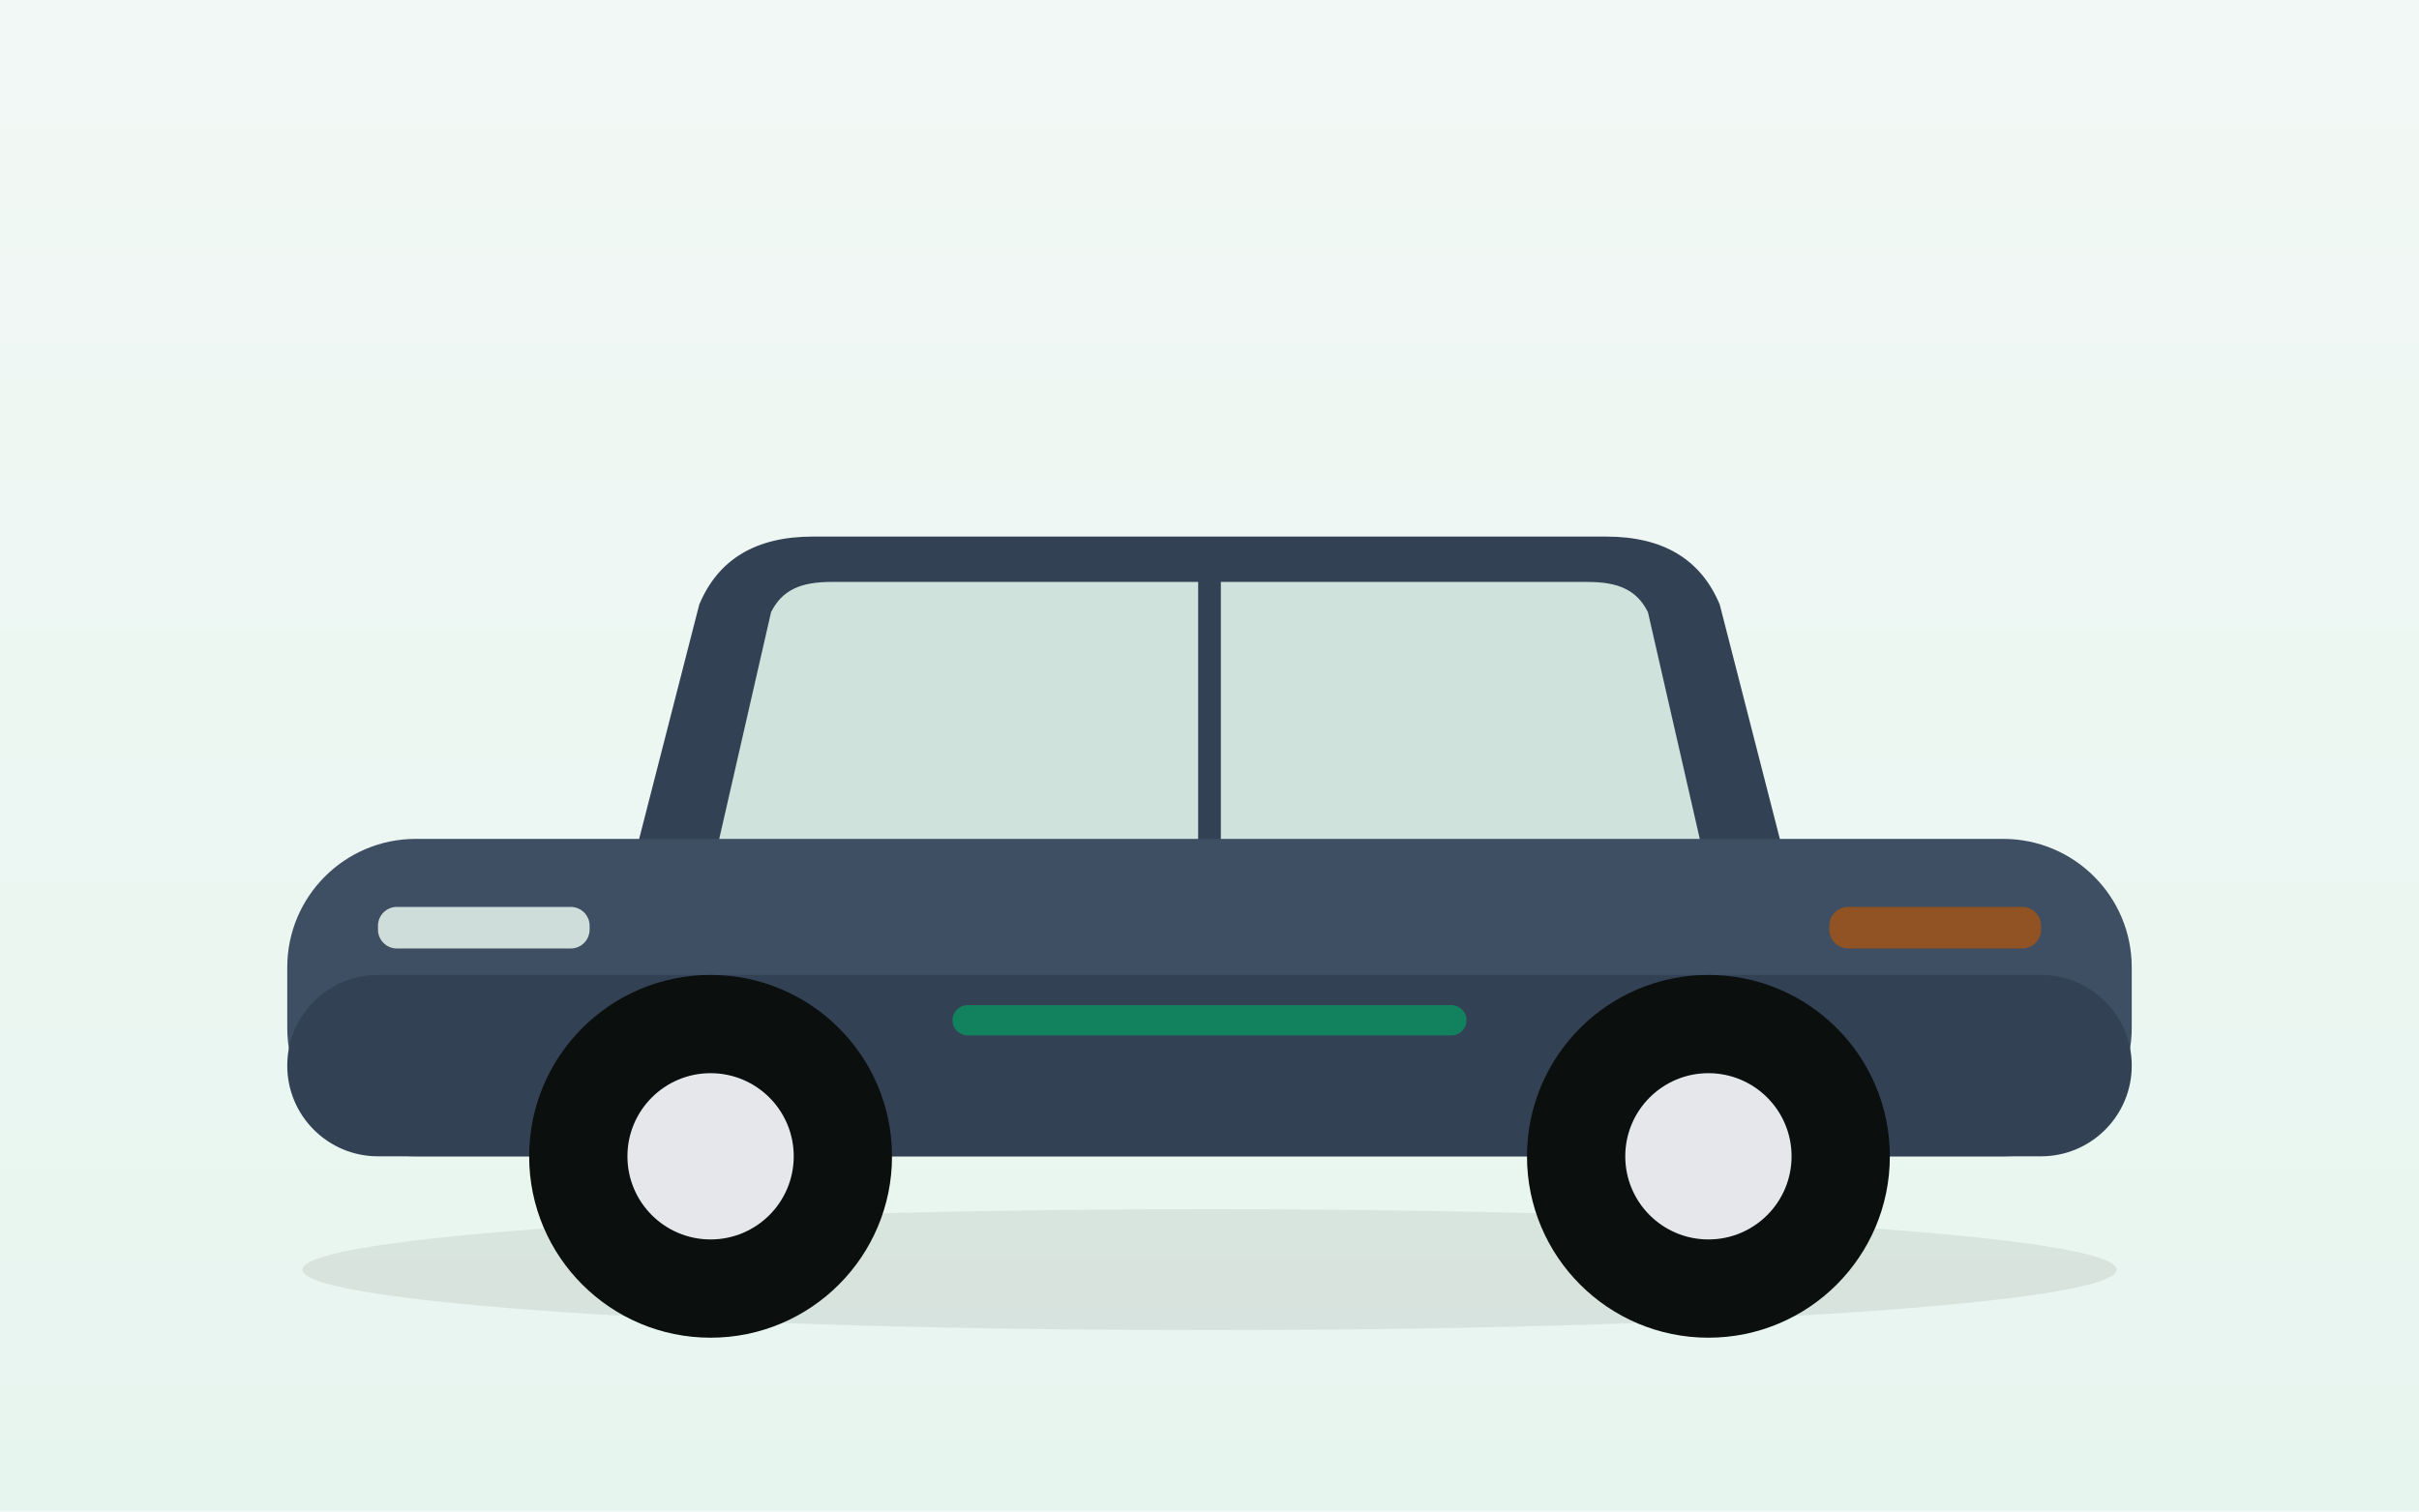
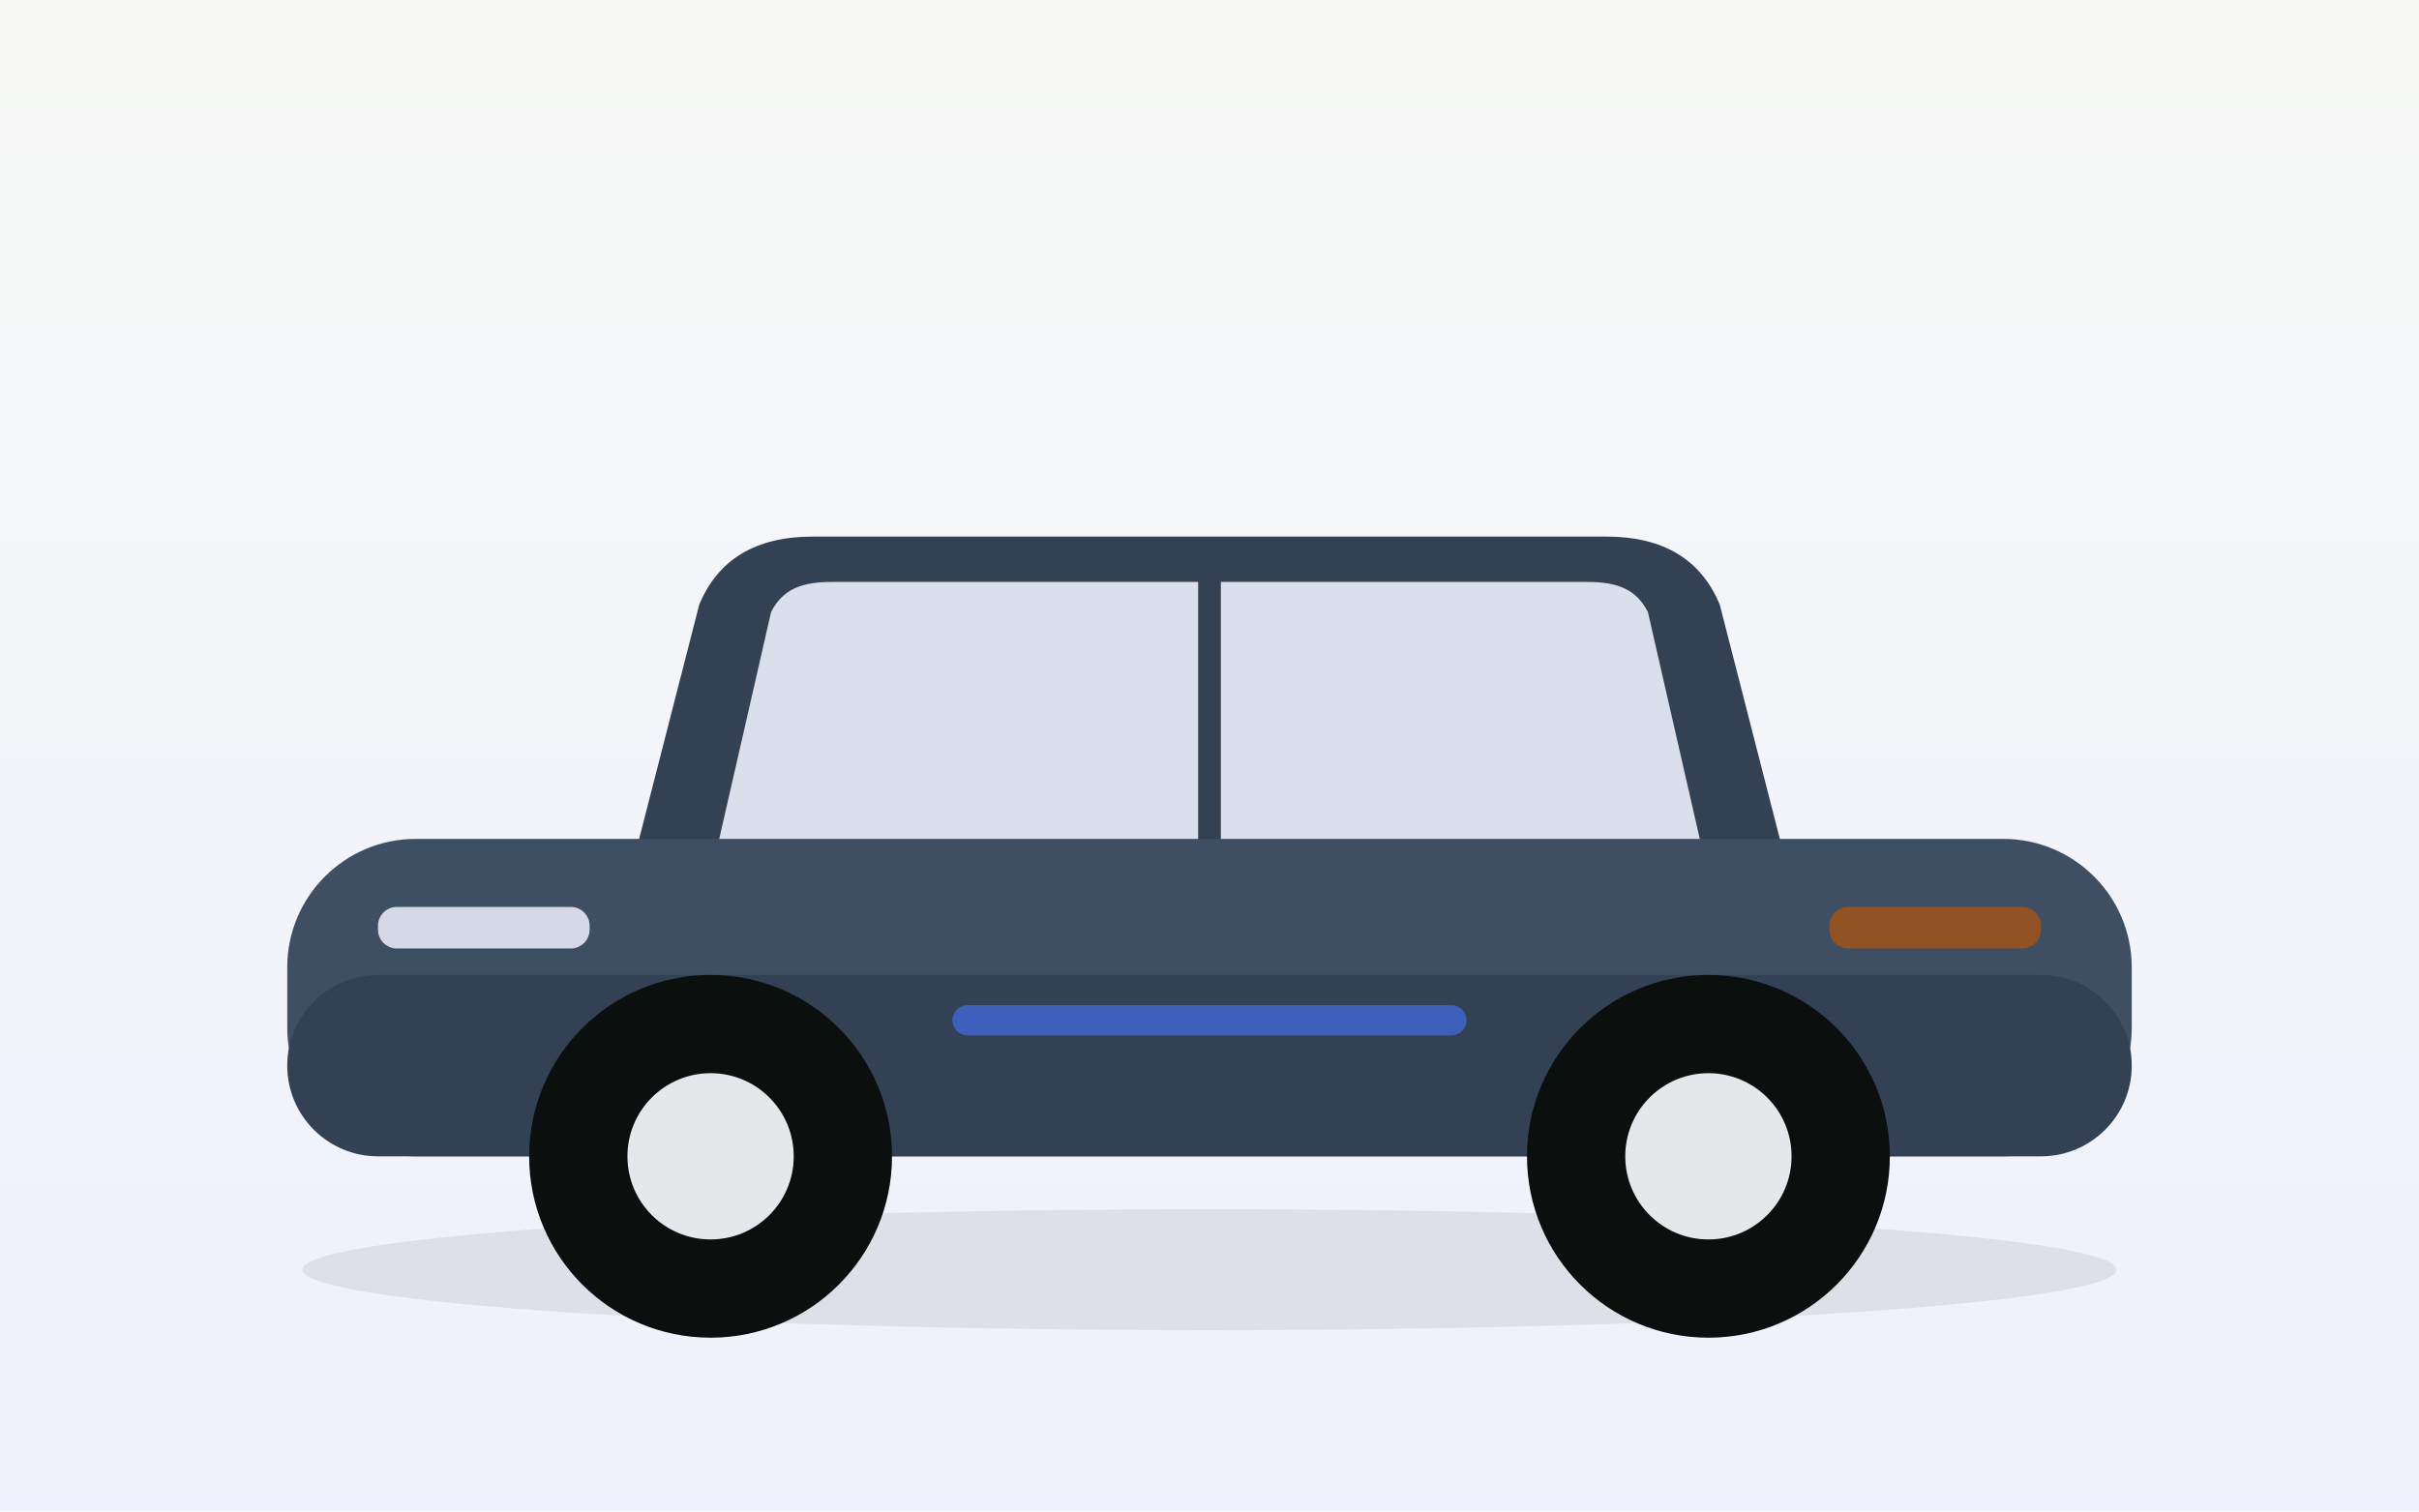
<svg xmlns="http://www.w3.org/2000/svg" viewBox="0 0 640 400" role="img" aria-label="SUV illustration">
  <defs>
    <linearGradient id="bg" x1="0" y1="0" x2="0" y2="1">
-       <stop offset="0" stop-color="#f2f8f5" />
-       <stop offset="1" stop-color="#e7f5ef" />
+       <stop offset="0" stop-color="#f7f8f6" />
+       <stop offset="1" stop-color="#eef1fb" />
    </linearGradient>
  </defs>
  <rect width="640" height="400" fill="url(#bg)" />
  <ellipse cx="320" cy="336" rx="240" ry="16" fill="#0b0f0d" opacity="0.08" />
  <path d="M165 238 L185 160 C190 148 200 142 215 142 L425 142 C440 142 450 148 455 160 L475 238 Z" fill="#334155" />
-   <path d="M188 232 L204 162 C207 156 212 154 220 154 L420 154 C428 154 433 156 436 162 L452 232 Z" fill="#cfe2db" />
+   <path d="M188 232 L204 162 C207 156 212 154 220 154 L420 154 C428 154 433 156 436 162 L452 232 Z" fill="#d9dfeb" />
  <rect x="317" y="150" width="6" height="82" fill="#334155" />
  <rect x="76" y="222" width="488" height="84" rx="34" fill="#3f4f63" />
  <rect x="76" y="258" width="488" height="48" rx="24" fill="#334155" />
-   <rect x="100" y="240" width="56" height="11" rx="5" fill="#e7f5ef" opacity="0.85" />
+   <rect x="100" y="240" width="56" height="11" rx="5" fill="#eef1fb" opacity="0.85" />
  <rect x="484" y="240" width="56" height="11" rx="5" fill="#b45309" opacity="0.7" />
  <circle cx="188" cy="306" r="48" fill="#0b0f0d" />
  <circle cx="188" cy="306" r="22" fill="#e5e7eb" />
  <circle cx="452" cy="306" r="48" fill="#0b0f0d" />
  <circle cx="452" cy="306" r="22" fill="#e5e7eb" />
-   <rect x="252" y="266" width="136" height="8" rx="4" fill="#0e8a5f" opacity="0.9" />
+   <rect x="252" y="266" width="136" height="8" rx="4" fill="#3e64c8" opacity="0.9" />
</svg>
